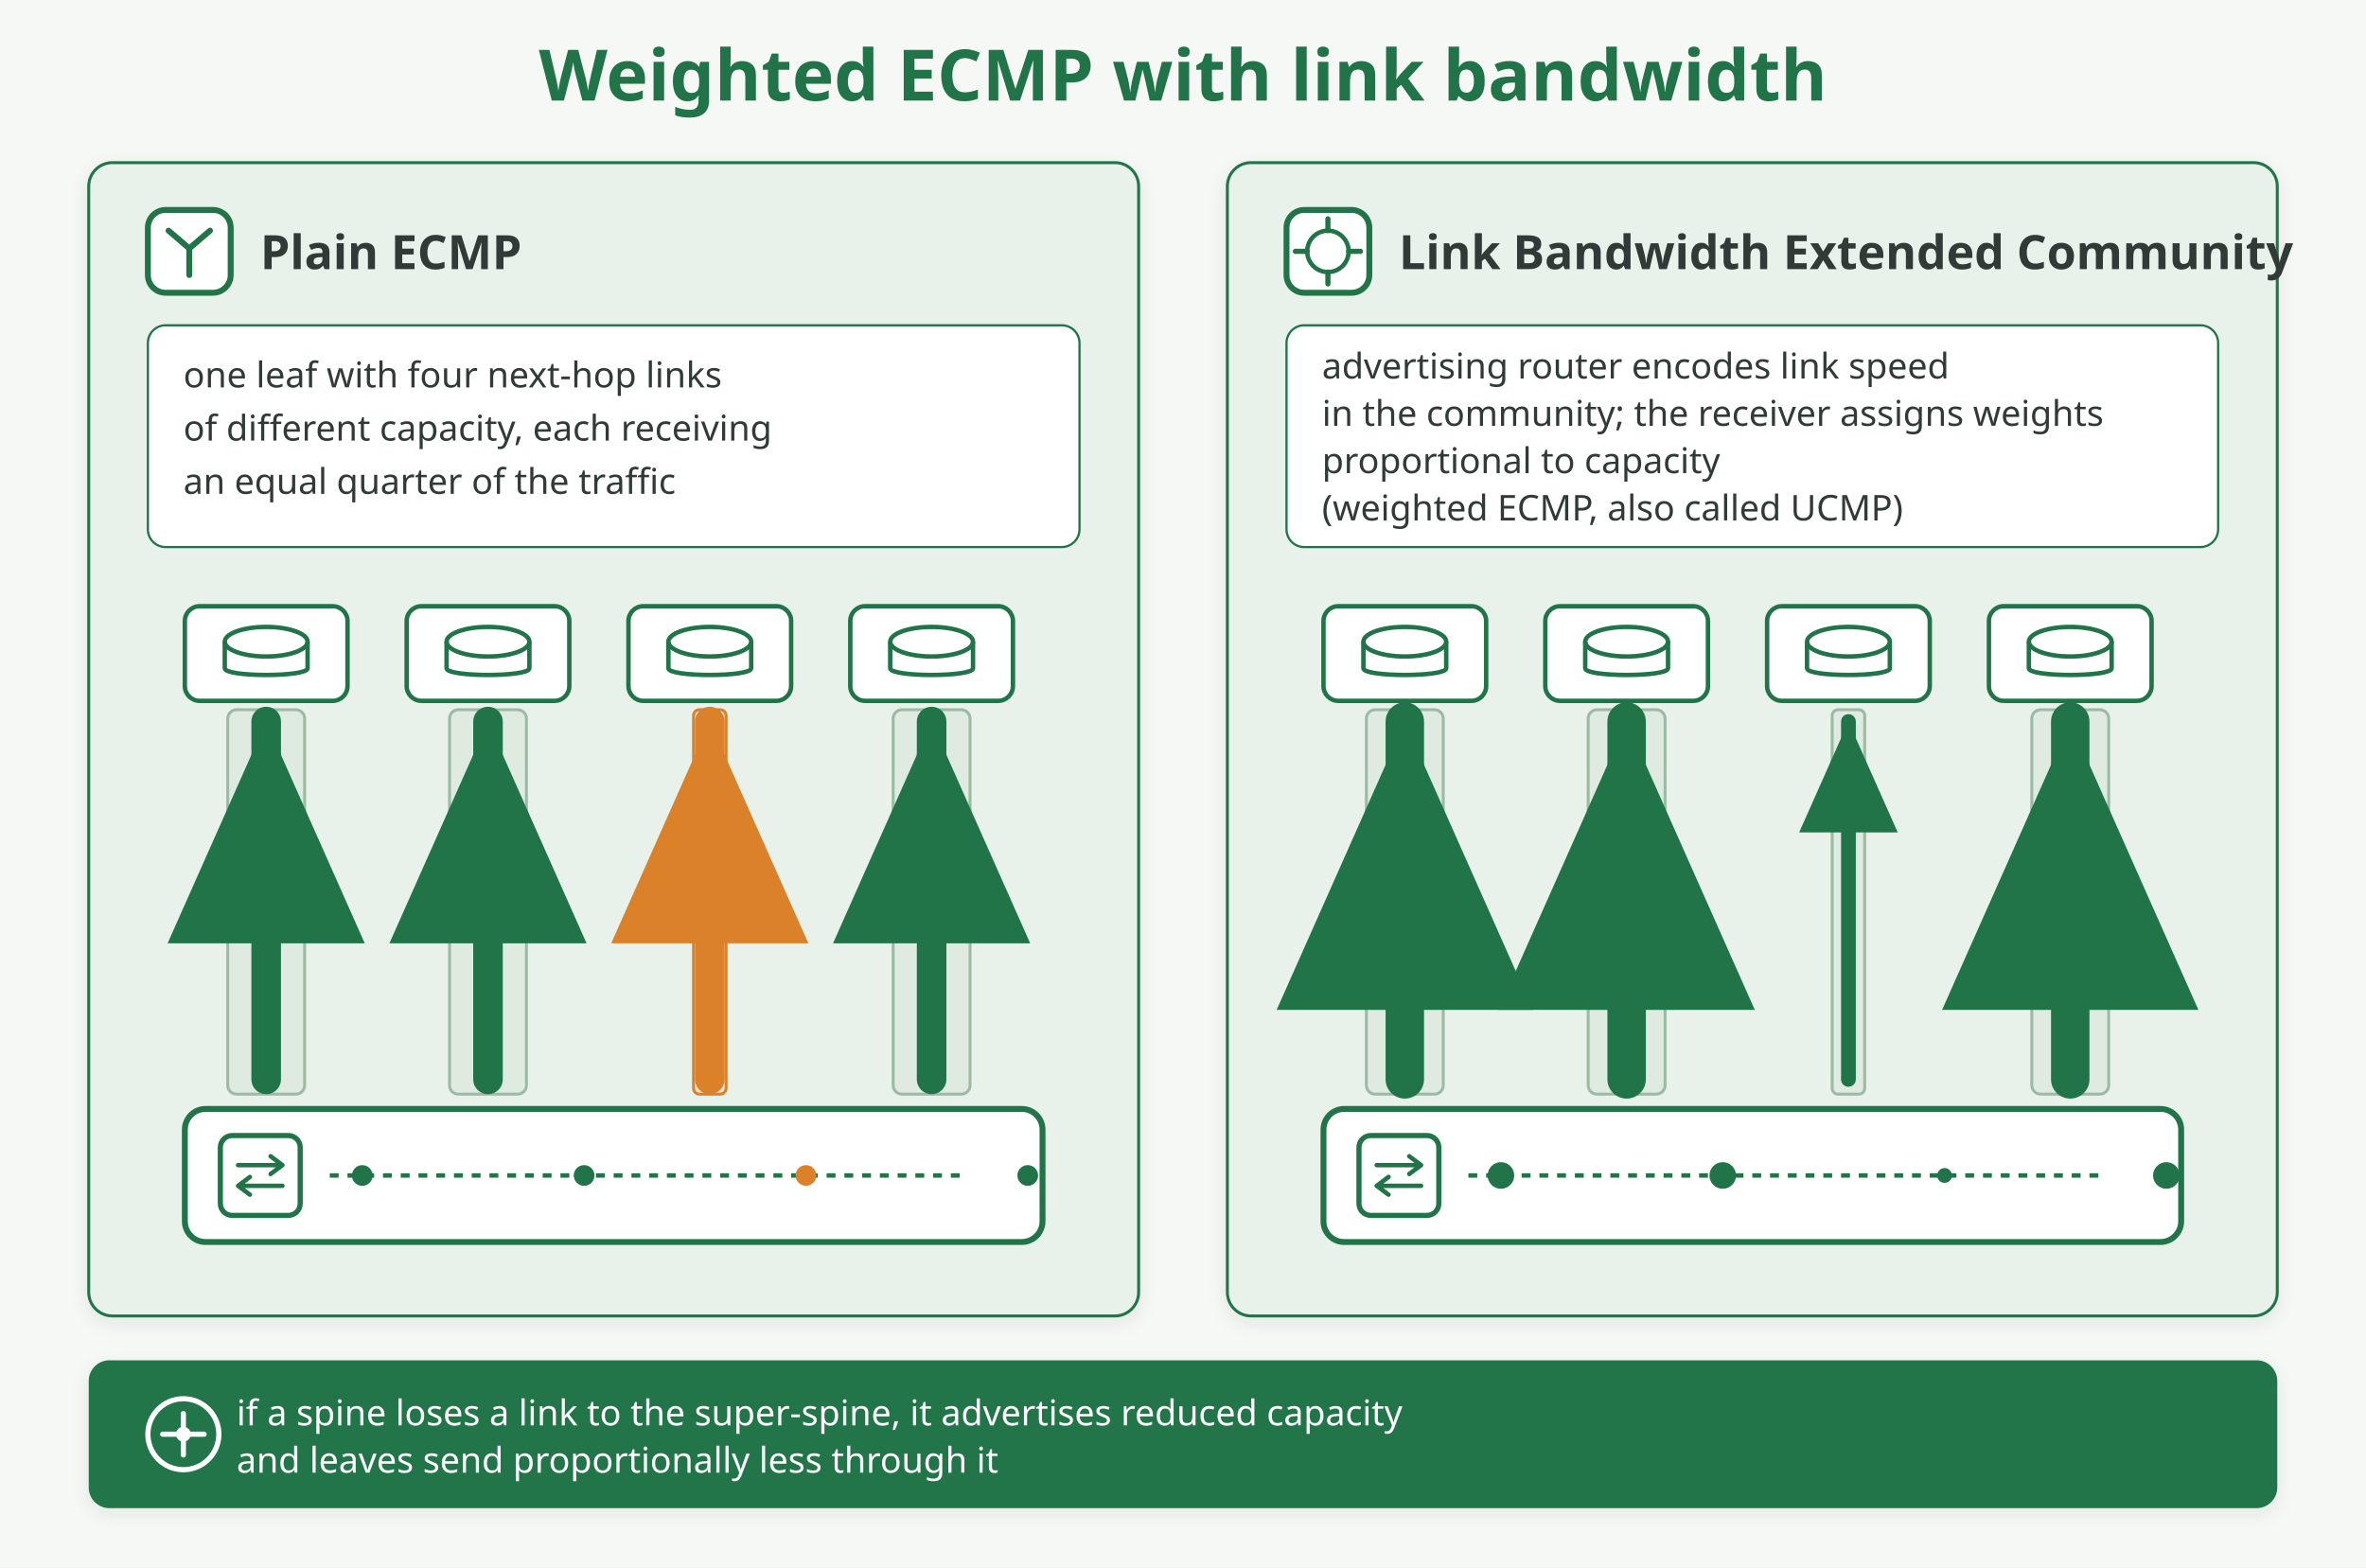
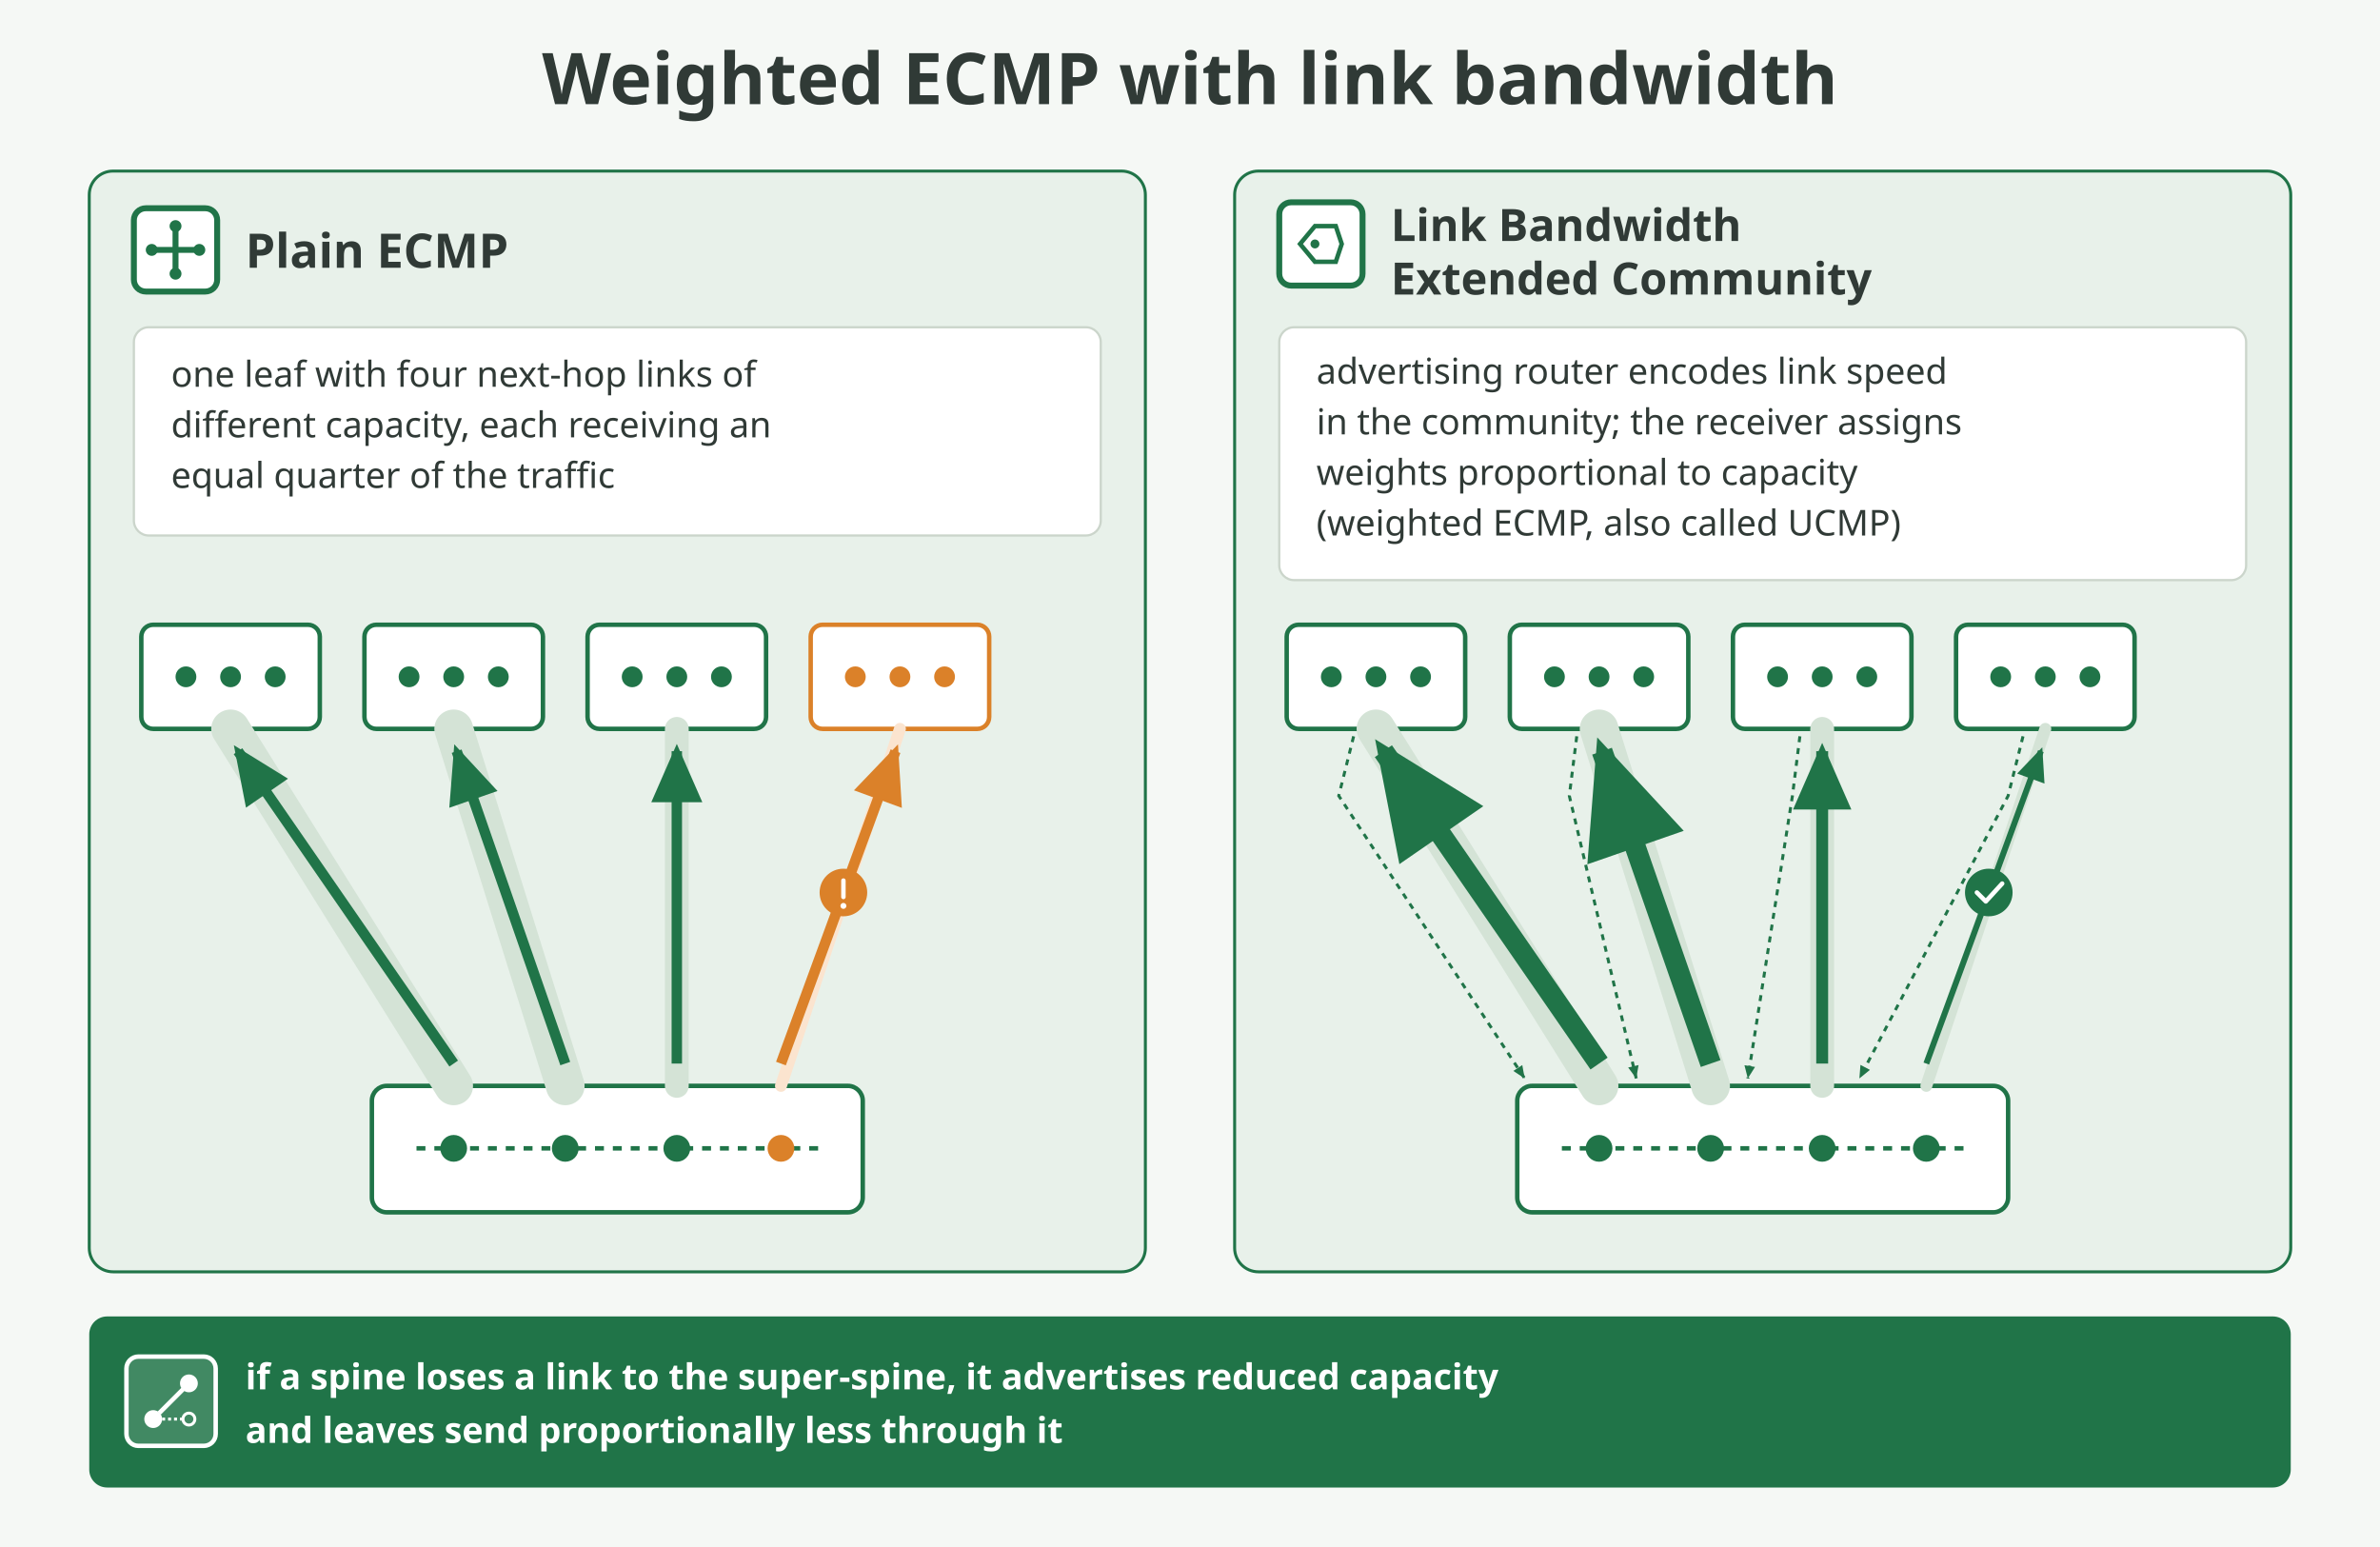
- <svg xmlns="http://www.w3.org/2000/svg" viewBox="0 0 1600 1060" width="1600" height="1060">
+ <svg xmlns="http://www.w3.org/2000/svg" viewBox="0 0 1600 1040" width="1600" height="1040">
  <defs>
-     <marker id="arrow-green" viewBox="0 0 12 12" refX="10" refY="6" markerWidth="10" markerHeight="10" orient="auto-start-reverse">
-       <path d="M 1 2 L 10 6 L 1 10 z" fill="#207448" />
+     <marker id="arrow-green" viewBox="0 0 10 10" refX="7" refY="5" markerWidth="7" markerHeight="7" orient="auto-start-reverse">
+       <path d="M 0 1.5 L 8 5 L 0 8.5 z" fill="#207448" />
    </marker>
-     <marker id="arrow-orange" viewBox="0 0 12 12" refX="10" refY="6" markerWidth="10" markerHeight="10" orient="auto-start-reverse">
-       <path d="M 1 2 L 10 6 L 1 10 z" fill="#db8129" />
+     <marker id="arrow-orange" viewBox="0 0 10 10" refX="7" refY="5" markerWidth="7" markerHeight="7" orient="auto-start-reverse">
+       <path d="M 0 1.5 L 8 5 L 0 8.5 z" fill="#db8129" />
    </marker>
-     <filter id="card-shadow" x="-5%" y="-5%" width="110%" height="115%" filterUnits="userSpaceOnUse">
-       <feDropShadow dx="0" dy="4" stdDeviation="6" flood-color="#1b3626" flood-opacity="0.08" />
-     </filter>
+     <marker id="arrow-comm" viewBox="0 0 10 10" refX="7" refY="5" markerWidth="6" markerHeight="6" orient="auto-start-reverse">
+       <path d="M 0 2 L 7 5 L 0 8 z" fill="#207448" />
+     </marker>
  </defs>
-   <rect width="1600" height="1060" fill="#f5f8f5" />
-   <text x="800" y="68" text-anchor="middle" font-family="sans-serif" font-size="48" font-weight="bold" fill="#207448">Weighted ECMP with link bandwidth</text>
-   <g transform="translate(60, 110)">
-     <rect width="710" height="780" rx="16" fill="#e8f1ea" stroke="#207448" stroke-width="2" filter="url(#card-shadow)" />
-     <g transform="translate(40, 32)">
-       <rect x="0" y="0" width="56" height="56" rx="12" fill="#ffffff" stroke="#207448" stroke-width="4" />
-       <path d="M 28 44 L 28 26 M 28 26 L 14 14 M 28 26 L 42 14" fill="none" stroke="#207448" stroke-width="4" stroke-linecap="round" stroke-linejoin="round" />
-     </g>
-     <text x="116" y="72" font-family="sans-serif" font-size="32" font-weight="bold" fill="#303a36">Plain ECMP</text>
-     <rect x="40" y="110" width="630" height="150" rx="12" fill="#ffffff" stroke="#207448" stroke-width="1.5" />
-     <text x="64" y="152" font-family="sans-serif" font-size="24" fill="#303a36">
-       <tspan x="64" dy="0">one leaf with four next-hop links</tspan>
-       <tspan x="64" dy="36">of different capacity, each receiving</tspan>
-       <tspan x="64" dy="36">an equal quarter of the traffic</tspan>
-     </text>
-     <g transform="translate(65, 300)">
-       <rect x="0" y="0" width="110" height="64" rx="10" fill="#ffffff" stroke="#207448" stroke-width="3" />
-       <ellipse cx="55" cy="24" rx="28" ry="10" fill="none" stroke="#207448" stroke-width="3" />
-       <path d="M 27 24 L 27 42 C 27 48 83 48 83 42 L 83 24" fill="none" stroke="#207448" stroke-width="3" />
-     </g>
-     <g transform="translate(215, 300)">
-       <rect x="0" y="0" width="110" height="64" rx="10" fill="#ffffff" stroke="#207448" stroke-width="3" />
-       <ellipse cx="55" cy="24" rx="28" ry="10" fill="none" stroke="#207448" stroke-width="3" />
-       <path d="M 27 24 L 27 42 C 27 48 83 48 83 42 L 83 24" fill="none" stroke="#207448" stroke-width="3" />
-     </g>
-     <g transform="translate(365, 300)">
-       <rect x="0" y="0" width="110" height="64" rx="10" fill="#ffffff" stroke="#207448" stroke-width="3" />
-       <ellipse cx="55" cy="24" rx="28" ry="10" fill="none" stroke="#207448" stroke-width="3" />
-       <path d="M 27 24 L 27 42 C 27 48 83 48 83 42 L 83 24" fill="none" stroke="#207448" stroke-width="3" />
-     </g>
-     <g transform="translate(515, 300)">
-       <rect x="0" y="0" width="110" height="64" rx="10" fill="#ffffff" stroke="#207448" stroke-width="3" />
-       <ellipse cx="55" cy="24" rx="28" ry="10" fill="none" stroke="#207448" stroke-width="3" />
-       <path d="M 27 24 L 27 42 C 27 48 83 48 83 42 L 83 24" fill="none" stroke="#207448" stroke-width="3" />
-     </g>
-     <rect x="94" y="370" width="52" height="260" rx="6" fill="#dfebe1" stroke="#9bbba4" stroke-width="2" />
-     <rect x="244" y="370" width="52" height="260" rx="6" fill="#dfebe1" stroke="#9bbba4" stroke-width="2" />
-     <rect x="409" y="370" width="22" height="260" rx="4" fill="#fae8d7" stroke="#db8129" stroke-width="2" />
-     <rect x="544" y="370" width="52" height="260" rx="6" fill="#dfebe1" stroke="#9bbba4" stroke-width="2" />
-     <line x1="120" y1="620" x2="120" y2="378" stroke="#207448" stroke-width="20" stroke-linecap="round" marker-end="url(#arrow-green)" />
-     <line x1="270" y1="620" x2="270" y2="378" stroke="#207448" stroke-width="20" stroke-linecap="round" marker-end="url(#arrow-green)" />
-     <line x1="420" y1="620" x2="420" y2="378" stroke="#db8129" stroke-width="20" stroke-linecap="round" marker-end="url(#arrow-orange)" />
-     <line x1="570" y1="620" x2="570" y2="378" stroke="#207448" stroke-width="20" stroke-linecap="round" marker-end="url(#arrow-green)" />
-     <g transform="translate(65, 640)">
-       <rect x="0" y="0" width="580" height="90" rx="14" fill="#ffffff" stroke="#207448" stroke-width="4" />
-       <g transform="translate(24, 18)">
-         <rect x="0" y="0" width="54" height="54" rx="8" fill="none" stroke="#207448" stroke-width="3.5" />
-         <path d="M 12 20 L 42 20 M 34 14 L 42 20 L 34 26" fill="none" stroke="#207448" stroke-width="3" stroke-linecap="round" stroke-linejoin="round" />
-         <path d="M 42 34 L 12 34 M 20 28 L 12 34 L 20 40" fill="none" stroke="#207448" stroke-width="3" stroke-linecap="round" stroke-linejoin="round" />
-       </g>
-       <path d="M 98 45 L 530 45" fill="none" stroke="#207448" stroke-width="3" stroke-dasharray="6 6" />
-       <circle cx="120" cy="45" r="7" fill="#207448" />
-       <circle cx="270" cy="45" r="7" fill="#207448" />
-       <circle cx="420" cy="45" r="7" fill="#db8129" />
-       <circle cx="570" cy="45" r="7" fill="#207448" />
-     </g>
+   <rect width="1600" height="1040" fill="#f5f8f5" />
+   <text x="800" y="70" font-family="sans-serif" font-size="48" font-weight="bold" fill="#303a36" text-anchor="middle">Weighted ECMP with link bandwidth</text>
+   <rect x="60" y="115" width="710" height="740" rx="16" fill="#e8f1ea" stroke="#207448" stroke-width="2" />
+   <g transform="translate(90, 140)">
+     <rect x="0" y="0" width="56" height="56" rx="8" fill="#ffffff" stroke="#207448" stroke-width="4" />
+     <line x1="12" y1="28" x2="44" y2="28" stroke="#207448" stroke-width="4" stroke-linecap="round" />
+     <line x1="28" y1="12" x2="28" y2="44" stroke="#207448" stroke-width="4" stroke-linecap="round" />
+     <circle cx="12" cy="28" r="4" fill="#207448" />
+     <circle cx="44" cy="28" r="4" fill="#207448" />
+     <circle cx="28" cy="12" r="4" fill="#207448" />
+     <circle cx="28" cy="44" r="4" fill="#207448" />
  </g>
-   <g transform="translate(830, 110)">
-     <rect width="710" height="780" rx="16" fill="#e8f1ea" stroke="#207448" stroke-width="2" filter="url(#card-shadow)" />
-     <g transform="translate(40, 32)">
-       <rect x="0" y="0" width="56" height="56" rx="12" fill="#ffffff" stroke="#207448" stroke-width="4" />
-       <circle cx="28" cy="28" r="14" fill="none" stroke="#207448" stroke-width="3" />
-       <path d="M 28 6 L 28 14 M 28 42 L 28 50 M 6 28 L 14 28 M 42 28 L 50 28" fill="none" stroke="#207448" stroke-width="3.5" stroke-linecap="round" />
-     </g>
-     <text x="116" y="72" font-family="sans-serif" font-size="32" font-weight="bold" fill="#303a36">Link Bandwidth Extended Community</text>
-     <rect x="40" y="110" width="630" height="150" rx="12" fill="#ffffff" stroke="#207448" stroke-width="1.5" />
-     <text x="64" y="146" font-family="sans-serif" font-size="24" fill="#303a36">
-       <tspan x="64" dy="0">advertising router encodes link speed</tspan>
-       <tspan x="64" dy="32">in the community; the receiver assigns weights</tspan>
-       <tspan x="64" dy="32">proportional to capacity</tspan>
-       <tspan x="64" dy="32">(weighted ECMP, also called UCMP)</tspan>
-     </text>
-     <g transform="translate(65, 300)">
-       <rect x="0" y="0" width="110" height="64" rx="10" fill="#ffffff" stroke="#207448" stroke-width="3" />
-       <ellipse cx="55" cy="24" rx="28" ry="10" fill="none" stroke="#207448" stroke-width="3" />
-       <path d="M 27 24 L 27 42 C 27 48 83 48 83 42 L 83 24" fill="none" stroke="#207448" stroke-width="3" />
-     </g>
-     <g transform="translate(215, 300)">
-       <rect x="0" y="0" width="110" height="64" rx="10" fill="#ffffff" stroke="#207448" stroke-width="3" />
-       <ellipse cx="55" cy="24" rx="28" ry="10" fill="none" stroke="#207448" stroke-width="3" />
-       <path d="M 27 24 L 27 42 C 27 48 83 48 83 42 L 83 24" fill="none" stroke="#207448" stroke-width="3" />
-     </g>
-     <g transform="translate(365, 300)">
-       <rect x="0" y="0" width="110" height="64" rx="10" fill="#ffffff" stroke="#207448" stroke-width="3" />
-       <ellipse cx="55" cy="24" rx="28" ry="10" fill="none" stroke="#207448" stroke-width="3" />
-       <path d="M 27 24 L 27 42 C 27 48 83 48 83 42 L 83 24" fill="none" stroke="#207448" stroke-width="3" />
-     </g>
-     <g transform="translate(515, 300)">
-       <rect x="0" y="0" width="110" height="64" rx="10" fill="#ffffff" stroke="#207448" stroke-width="3" />
-       <ellipse cx="55" cy="24" rx="28" ry="10" fill="none" stroke="#207448" stroke-width="3" />
-       <path d="M 27 24 L 27 42 C 27 48 83 48 83 42 L 83 24" fill="none" stroke="#207448" stroke-width="3" />
-     </g>
-     <rect x="94" y="370" width="52" height="260" rx="6" fill="#dfebe1" stroke="#9bbba4" stroke-width="2" />
-     <rect x="244" y="370" width="52" height="260" rx="6" fill="#dfebe1" stroke="#9bbba4" stroke-width="2" />
-     <rect x="409" y="370" width="22" height="260" rx="4" fill="#dfebe1" stroke="#9bbba4" stroke-width="2" />
-     <rect x="544" y="370" width="52" height="260" rx="6" fill="#dfebe1" stroke="#9bbba4" stroke-width="2" />
-     <line x1="120" y1="620" x2="120" y2="378" stroke="#207448" stroke-width="26" stroke-linecap="round" marker-end="url(#arrow-green)" />
-     <line x1="270" y1="620" x2="270" y2="378" stroke="#207448" stroke-width="26" stroke-linecap="round" marker-end="url(#arrow-green)" />
-     <line x1="420" y1="620" x2="420" y2="378" stroke="#207448" stroke-width="10" stroke-linecap="round" marker-end="url(#arrow-green)" />
-     <line x1="570" y1="620" x2="570" y2="378" stroke="#207448" stroke-width="26" stroke-linecap="round" marker-end="url(#arrow-green)" />
-     <g transform="translate(65, 640)">
-       <rect x="0" y="0" width="580" height="90" rx="14" fill="#ffffff" stroke="#207448" stroke-width="4" />
-       <g transform="translate(24, 18)">
-         <rect x="0" y="0" width="54" height="54" rx="8" fill="none" stroke="#207448" stroke-width="3.5" />
-         <path d="M 12 20 L 42 20 M 34 14 L 42 20 L 34 26" fill="none" stroke="#207448" stroke-width="3" stroke-linecap="round" stroke-linejoin="round" />
-         <path d="M 42 34 L 12 34 M 20 28 L 12 34 L 20 40" fill="none" stroke="#207448" stroke-width="3" stroke-linecap="round" stroke-linejoin="round" />
-       </g>
-       <path d="M 98 45 L 530 45" fill="none" stroke="#207448" stroke-width="3" stroke-dasharray="6 6" />
-       <circle cx="120" cy="45" r="9" fill="#207448" />
-       <circle cx="270" cy="45" r="9" fill="#207448" />
-       <circle cx="420" cy="45" r="5" fill="#207448" />
-       <circle cx="570" cy="45" r="9" fill="#207448" />
-     </g>
+   <text x="165" y="180" font-family="sans-serif" font-size="32" font-weight="bold" fill="#303a36">Plain ECMP</text>
+   <rect x="90" y="220" width="650" height="140" rx="10" fill="#ffffff" stroke="#cbd5cb" stroke-width="1.5" />
+   <text x="115" y="260" font-family="sans-serif" font-size="24" fill="#303a36">
+     <tspan x="115" dy="0">one leaf with four next-hop links of</tspan>
+     <tspan x="115" dy="34">different capacity, each receiving an</tspan>
+     <tspan x="115" dy="34">equal quarter of the traffic</tspan>
+   </text>
+   <rect x="95" y="420" width="120" height="70" rx="8" fill="#ffffff" stroke="#207448" stroke-width="3" />
+   <circle cx="125" cy="455" r="7" fill="#207448" />
+   <circle cx="155" cy="455" r="7" fill="#207448" />
+   <circle cx="185" cy="455" r="7" fill="#207448" />
+   <rect x="245" y="420" width="120" height="70" rx="8" fill="#ffffff" stroke="#207448" stroke-width="3" />
+   <circle cx="275" cy="455" r="7" fill="#207448" />
+   <circle cx="305" cy="455" r="7" fill="#207448" />
+   <circle cx="335" cy="455" r="7" fill="#207448" />
+   <rect x="395" y="420" width="120" height="70" rx="8" fill="#ffffff" stroke="#207448" stroke-width="3" />
+   <circle cx="425" cy="455" r="7" fill="#207448" />
+   <circle cx="455" cy="455" r="7" fill="#207448" />
+   <circle cx="485" cy="455" r="7" fill="#207448" />
+   <rect x="545" y="420" width="120" height="70" rx="8" fill="#ffffff" stroke="#db8129" stroke-width="3" />
+   <circle cx="575" cy="455" r="7" fill="#db8129" />
+   <circle cx="605" cy="455" r="7" fill="#db8129" />
+   <circle cx="635" cy="455" r="7" fill="#db8129" />
+   <rect x="250" y="730" width="330" height="85" rx="10" fill="#ffffff" stroke="#207448" stroke-width="3" />
+   <line x1="280" y1="772" x2="550" y2="772" stroke="#207448" stroke-width="3" stroke-dasharray="6 6" />
+   <circle cx="305" cy="772" r="9" fill="#207448" />
+   <circle cx="380" cy="772" r="9" fill="#207448" />
+   <circle cx="455" cy="772" r="9" fill="#207448" />
+   <circle cx="525" cy="772" r="9" fill="#db8129" />
+   <line x1="305" y1="730" x2="155" y2="490" stroke="#d4e3d6" stroke-width="26" stroke-linecap="round" />
+   <line x1="380" y1="730" x2="305" y2="490" stroke="#d4e3d6" stroke-width="26" stroke-linecap="round" />
+   <line x1="455" y1="730" x2="455" y2="490" stroke="#d4e3d6" stroke-width="16" stroke-linecap="round" />
+   <line x1="525" y1="730" x2="605" y2="490" stroke="#fbe4cf" stroke-width="8" stroke-linecap="round" />
+   <line x1="305" y1="715" x2="160" y2="505" stroke="#207448" stroke-width="7" marker-end="url(#arrow-green)" />
+   <line x1="380" y1="715" x2="307" y2="505" stroke="#207448" stroke-width="7" marker-end="url(#arrow-green)" />
+   <line x1="455" y1="715" x2="455" y2="505" stroke="#207448" stroke-width="7" marker-end="url(#arrow-green)" />
+   <line x1="525" y1="715" x2="602" y2="505" stroke="#db8129" stroke-width="7" marker-end="url(#arrow-orange)" />
+   <circle cx="567" cy="600" r="16" fill="#db8129" />
+   <line x1="567" y1="592" x2="567" y2="603" stroke="#ffffff" stroke-width="3" stroke-linecap="round" />
+   <circle cx="567" cy="609" r="2" fill="#ffffff" />
+   <rect x="830" y="115" width="710" height="740" rx="16" fill="#e8f1ea" stroke="#207448" stroke-width="2" />
+   <g transform="translate(860, 136)">
+     <rect x="0" y="0" width="56" height="56" rx="8" fill="#ffffff" stroke="#207448" stroke-width="4" />
+     <path d="M 14 28 L 24 16 L 38 16 L 42 28 L 38 40 L 24 40 Z" fill="none" stroke="#207448" stroke-width="3" />
+     <circle cx="24" cy="28" r="3" fill="#207448" />
  </g>
-   <g transform="translate(60, 920)">
-     <rect width="1480" height="100" rx="14" fill="#207448" filter="url(#card-shadow)" />
-     <g transform="translate(36, 22)">
-       <circle cx="28" cy="28" r="24" fill="none" stroke="#ffffff" stroke-width="3.5" />
-       <path d="M 28 14 L 28 42 M 14 28 L 42 28" stroke="#ffffff" stroke-width="3.5" stroke-linecap="round" />
-       <circle cx="28" cy="28" r="5" fill="#ffffff" />
-     </g>
-     <text x="100" y="44" font-family="sans-serif" font-size="24" fill="#ffffff">
-       <tspan x="100" dy="0">if a spine loses a link to the super-spine, it advertises reduced capacity</tspan>
-       <tspan x="100" dy="32">and leaves send proportionally less through it</tspan>
-     </text>
+   <text x="935" y="162" font-family="sans-serif" font-size="30" font-weight="bold" fill="#303a36">
+     <tspan x="935" dy="0">Link Bandwidth</tspan>
+     <tspan x="935" dy="36">Extended Community</tspan>
+   </text>
+   <rect x="860" y="220" width="650" height="170" rx="10" fill="#ffffff" stroke="#cbd5cb" stroke-width="1.5" />
+   <text x="885" y="258" font-family="sans-serif" font-size="24" fill="#303a36">
+     <tspan x="885" dy="0">advertising router encodes link speed</tspan>
+     <tspan x="885" dy="34">in the community; the receiver assigns</tspan>
+     <tspan x="885" dy="34">weights proportional to capacity</tspan>
+     <tspan x="885" dy="34">(weighted ECMP, also called UCMP)</tspan>
+   </text>
+   <rect x="865" y="420" width="120" height="70" rx="8" fill="#ffffff" stroke="#207448" stroke-width="3" />
+   <circle cx="895" cy="455" r="7" fill="#207448" />
+   <circle cx="925" cy="455" r="7" fill="#207448" />
+   <circle cx="955" cy="455" r="7" fill="#207448" />
+   <rect x="1015" y="420" width="120" height="70" rx="8" fill="#ffffff" stroke="#207448" stroke-width="3" />
+   <circle cx="1045" cy="455" r="7" fill="#207448" />
+   <circle cx="1075" cy="455" r="7" fill="#207448" />
+   <circle cx="1105" cy="455" r="7" fill="#207448" />
+   <rect x="1165" y="420" width="120" height="70" rx="8" fill="#ffffff" stroke="#207448" stroke-width="3" />
+   <circle cx="1195" cy="455" r="7" fill="#207448" />
+   <circle cx="1225" cy="455" r="7" fill="#207448" />
+   <circle cx="1255" cy="455" r="7" fill="#207448" />
+   <rect x="1315" y="420" width="120" height="70" rx="8" fill="#ffffff" stroke="#207448" stroke-width="3" />
+   <circle cx="1345" cy="455" r="7" fill="#207448" />
+   <circle cx="1375" cy="455" r="7" fill="#207448" />
+   <circle cx="1405" cy="455" r="7" fill="#207448" />
+   <path d="M 910 495 L 900 535 L 1025 725" stroke="#207448" stroke-width="2" stroke-dasharray="4 4" fill="none" marker-end="url(#arrow-comm)" />
+   <path d="M 1060 495 L 1055 535 L 1100 725" stroke="#207448" stroke-width="2" stroke-dasharray="4 4" fill="none" marker-end="url(#arrow-comm)" />
+   <path d="M 1210 495 L 1205 535 L 1175 725" stroke="#207448" stroke-width="2" stroke-dasharray="4 4" fill="none" marker-end="url(#arrow-comm)" />
+   <path d="M 1360 495 L 1350 535 L 1250 725" stroke="#207448" stroke-width="2" stroke-dasharray="4 4" fill="none" marker-end="url(#arrow-comm)" />
+   <rect x="1020" y="730" width="330" height="85" rx="10" fill="#ffffff" stroke="#207448" stroke-width="3" />
+   <line x1="1050" y1="772" x2="1320" y2="772" stroke="#207448" stroke-width="3" stroke-dasharray="6 6" />
+   <circle cx="1075" cy="772" r="9" fill="#207448" />
+   <circle cx="1150" cy="772" r="9" fill="#207448" />
+   <circle cx="1225" cy="772" r="9" fill="#207448" />
+   <circle cx="1295" cy="772" r="9" fill="#207448" />
+   <line x1="1075" y1="730" x2="925" y2="490" stroke="#d4e3d6" stroke-width="26" stroke-linecap="round" />
+   <line x1="1150" y1="730" x2="1075" y2="490" stroke="#d4e3d6" stroke-width="26" stroke-linecap="round" />
+   <line x1="1225" y1="730" x2="1225" y2="490" stroke="#d4e3d6" stroke-width="16" stroke-linecap="round" />
+   <line x1="1295" y1="730" x2="1375" y2="490" stroke="#d4e3d6" stroke-width="8" stroke-linecap="round" />
+   <line x1="1075" y1="715" x2="930" y2="505" stroke="#207448" stroke-width="14" marker-end="url(#arrow-green)" />
+   <line x1="1150" y1="715" x2="1077" y2="505" stroke="#207448" stroke-width="14" marker-end="url(#arrow-green)" />
+   <line x1="1225" y1="715" x2="1225" y2="505" stroke="#207448" stroke-width="8" marker-end="url(#arrow-green)" />
+   <line x1="1295" y1="715" x2="1372" y2="505" stroke="#207448" stroke-width="4" marker-end="url(#arrow-green)" />
+   <circle cx="1337" cy="600" r="16" fill="#207448" />
+   <path d="M 1329 600 L 1335 606 L 1346 594" stroke="#ffffff" stroke-width="3" fill="none" stroke-linecap="round" stroke-linejoin="round" />
+   <rect x="60" y="885" width="1480" height="115" rx="12" fill="#207448" />
+   <g transform="translate(85, 912)">
+     <rect x="0" y="0" width="60" height="60" rx="8" fill="#ffffff" fill-opacity="0.15" stroke="#ffffff" stroke-width="3" />
+     <circle cx="18" cy="42" r="6" fill="#ffffff" />
+     <circle cx="42" cy="18" r="6" fill="#ffffff" />
+     <line x1="22" y1="38" x2="38" y2="22" stroke="#ffffff" stroke-width="3" />
+     <circle cx="42" cy="42" r="4" fill="none" stroke="#ffffff" stroke-width="2" />
+     <line x1="24" y1="42" x2="38" y2="42" stroke="#ffffff" stroke-width="2" stroke-dasharray="2 2" />
  </g>
+   <text x="165" y="934" font-family="sans-serif" font-size="24" font-weight="bold" fill="#ffffff">
+     <tspan x="165" dy="0">if a spine loses a link to the super-spine, it advertises reduced capacity</tspan>
+     <tspan x="165" dy="36">and leaves send proportionally less through it</tspan>
+   </text>
</svg>
